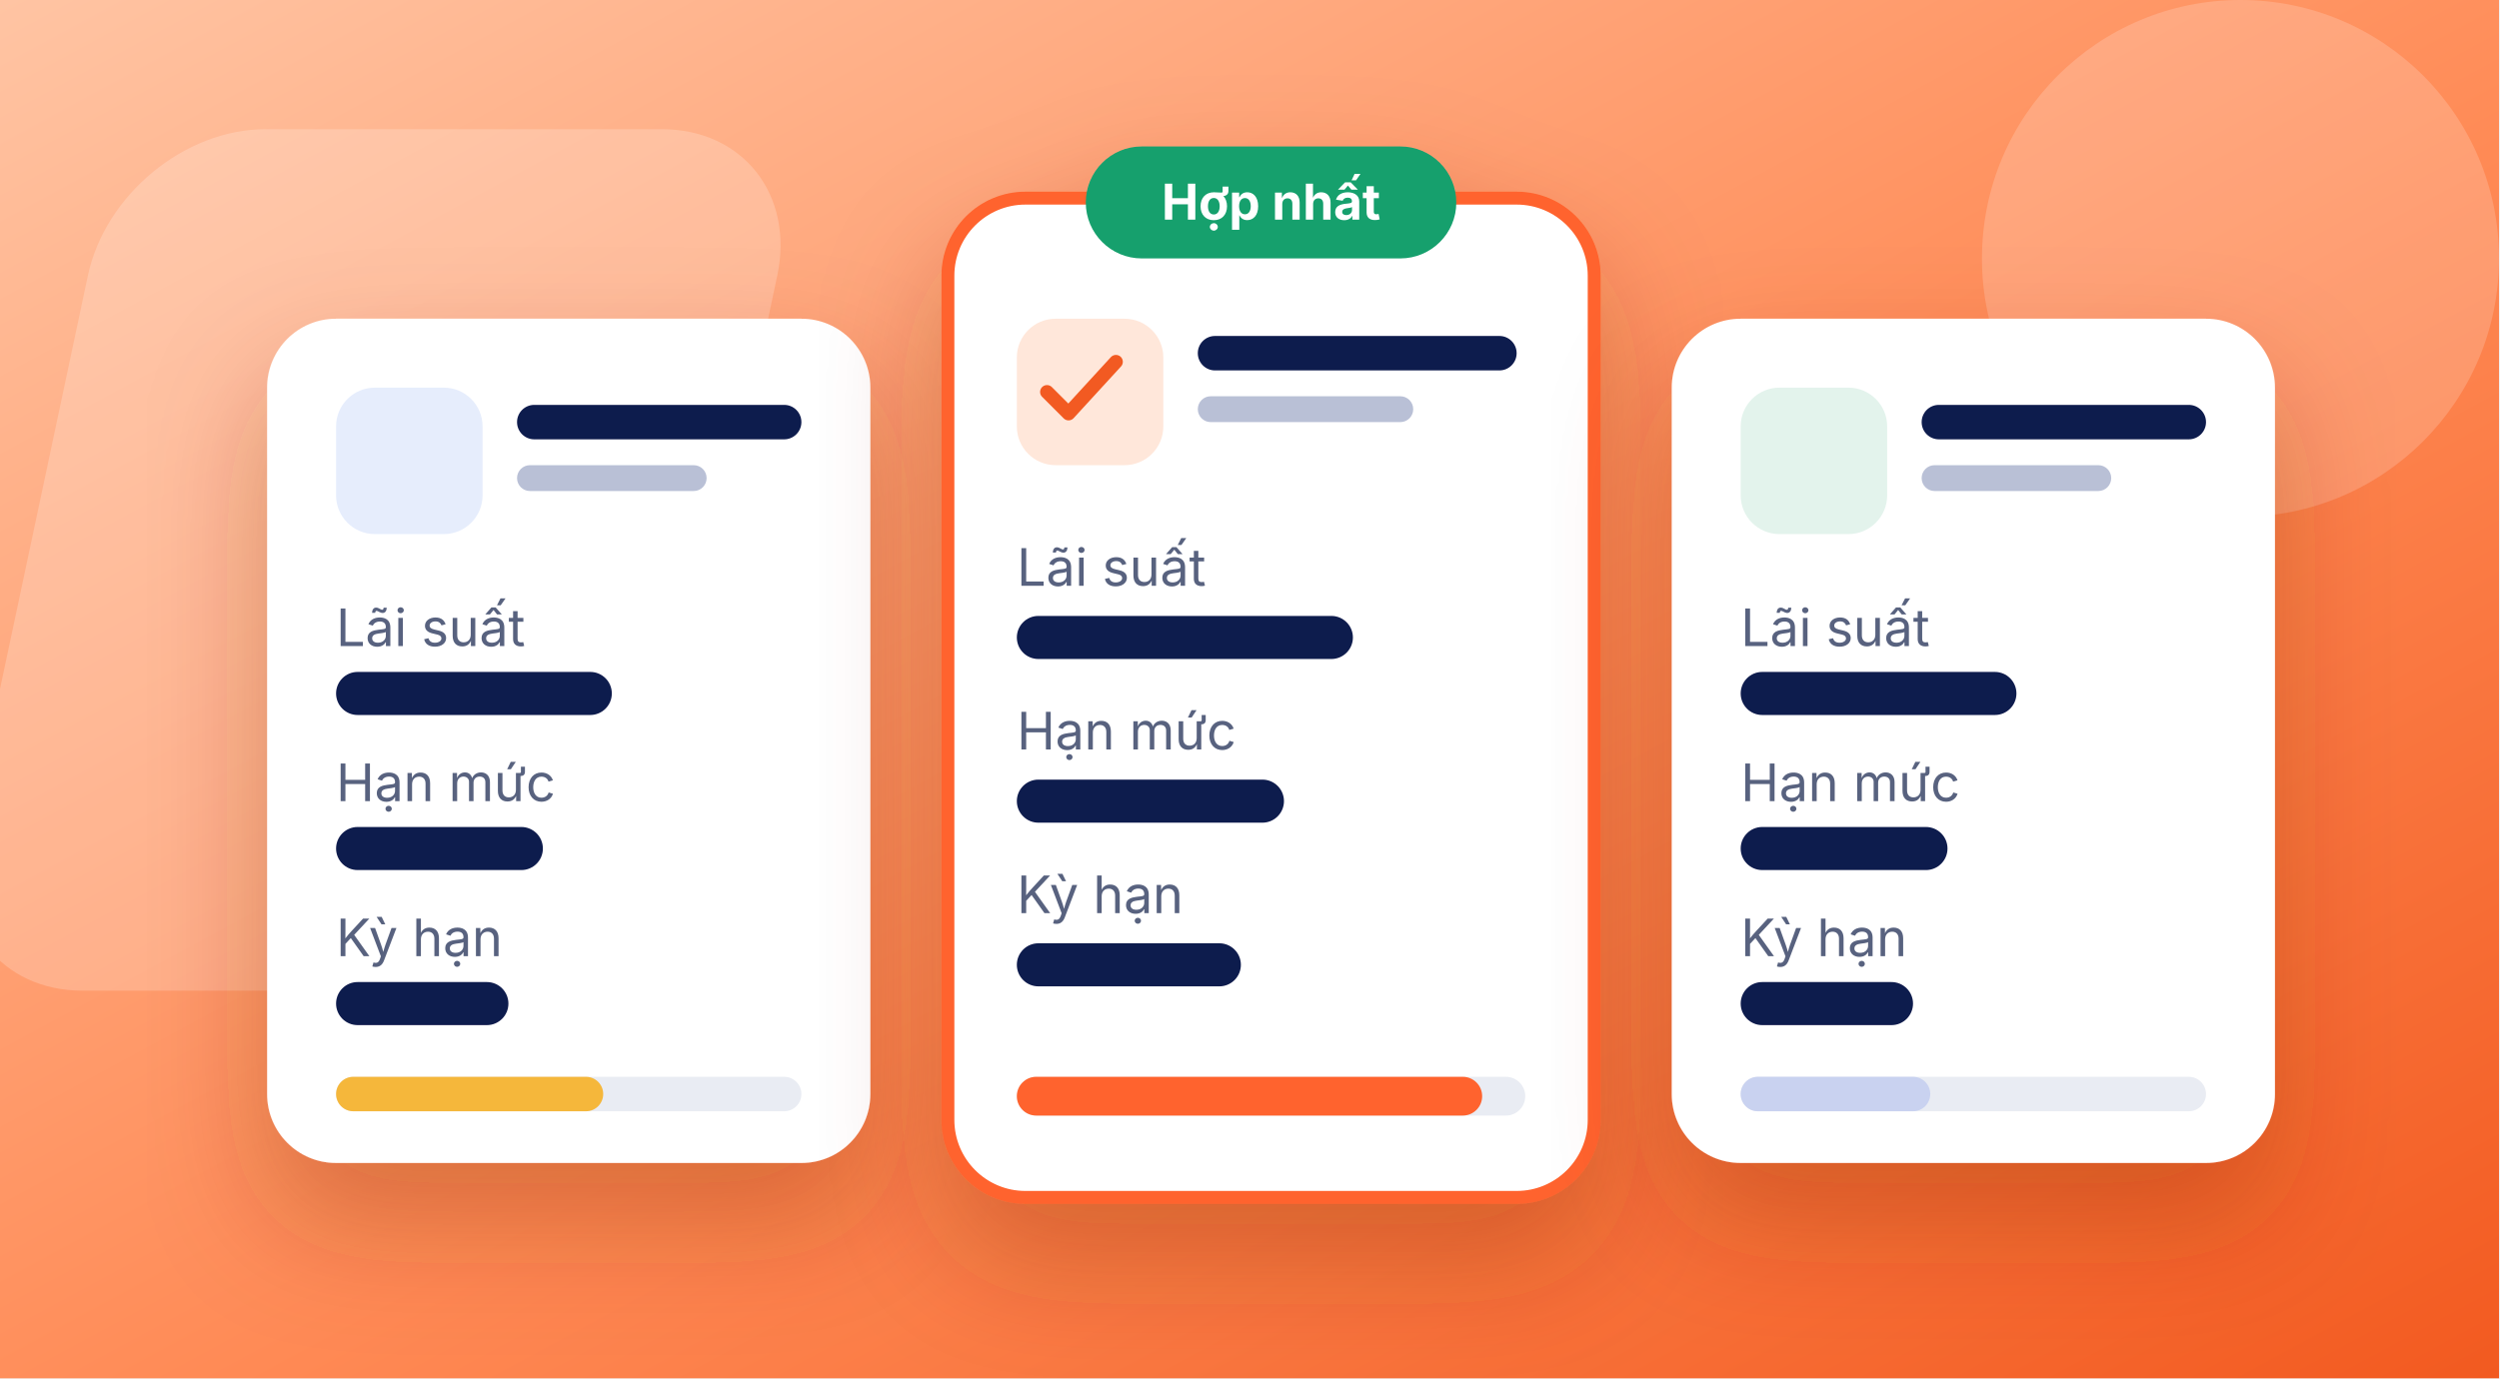
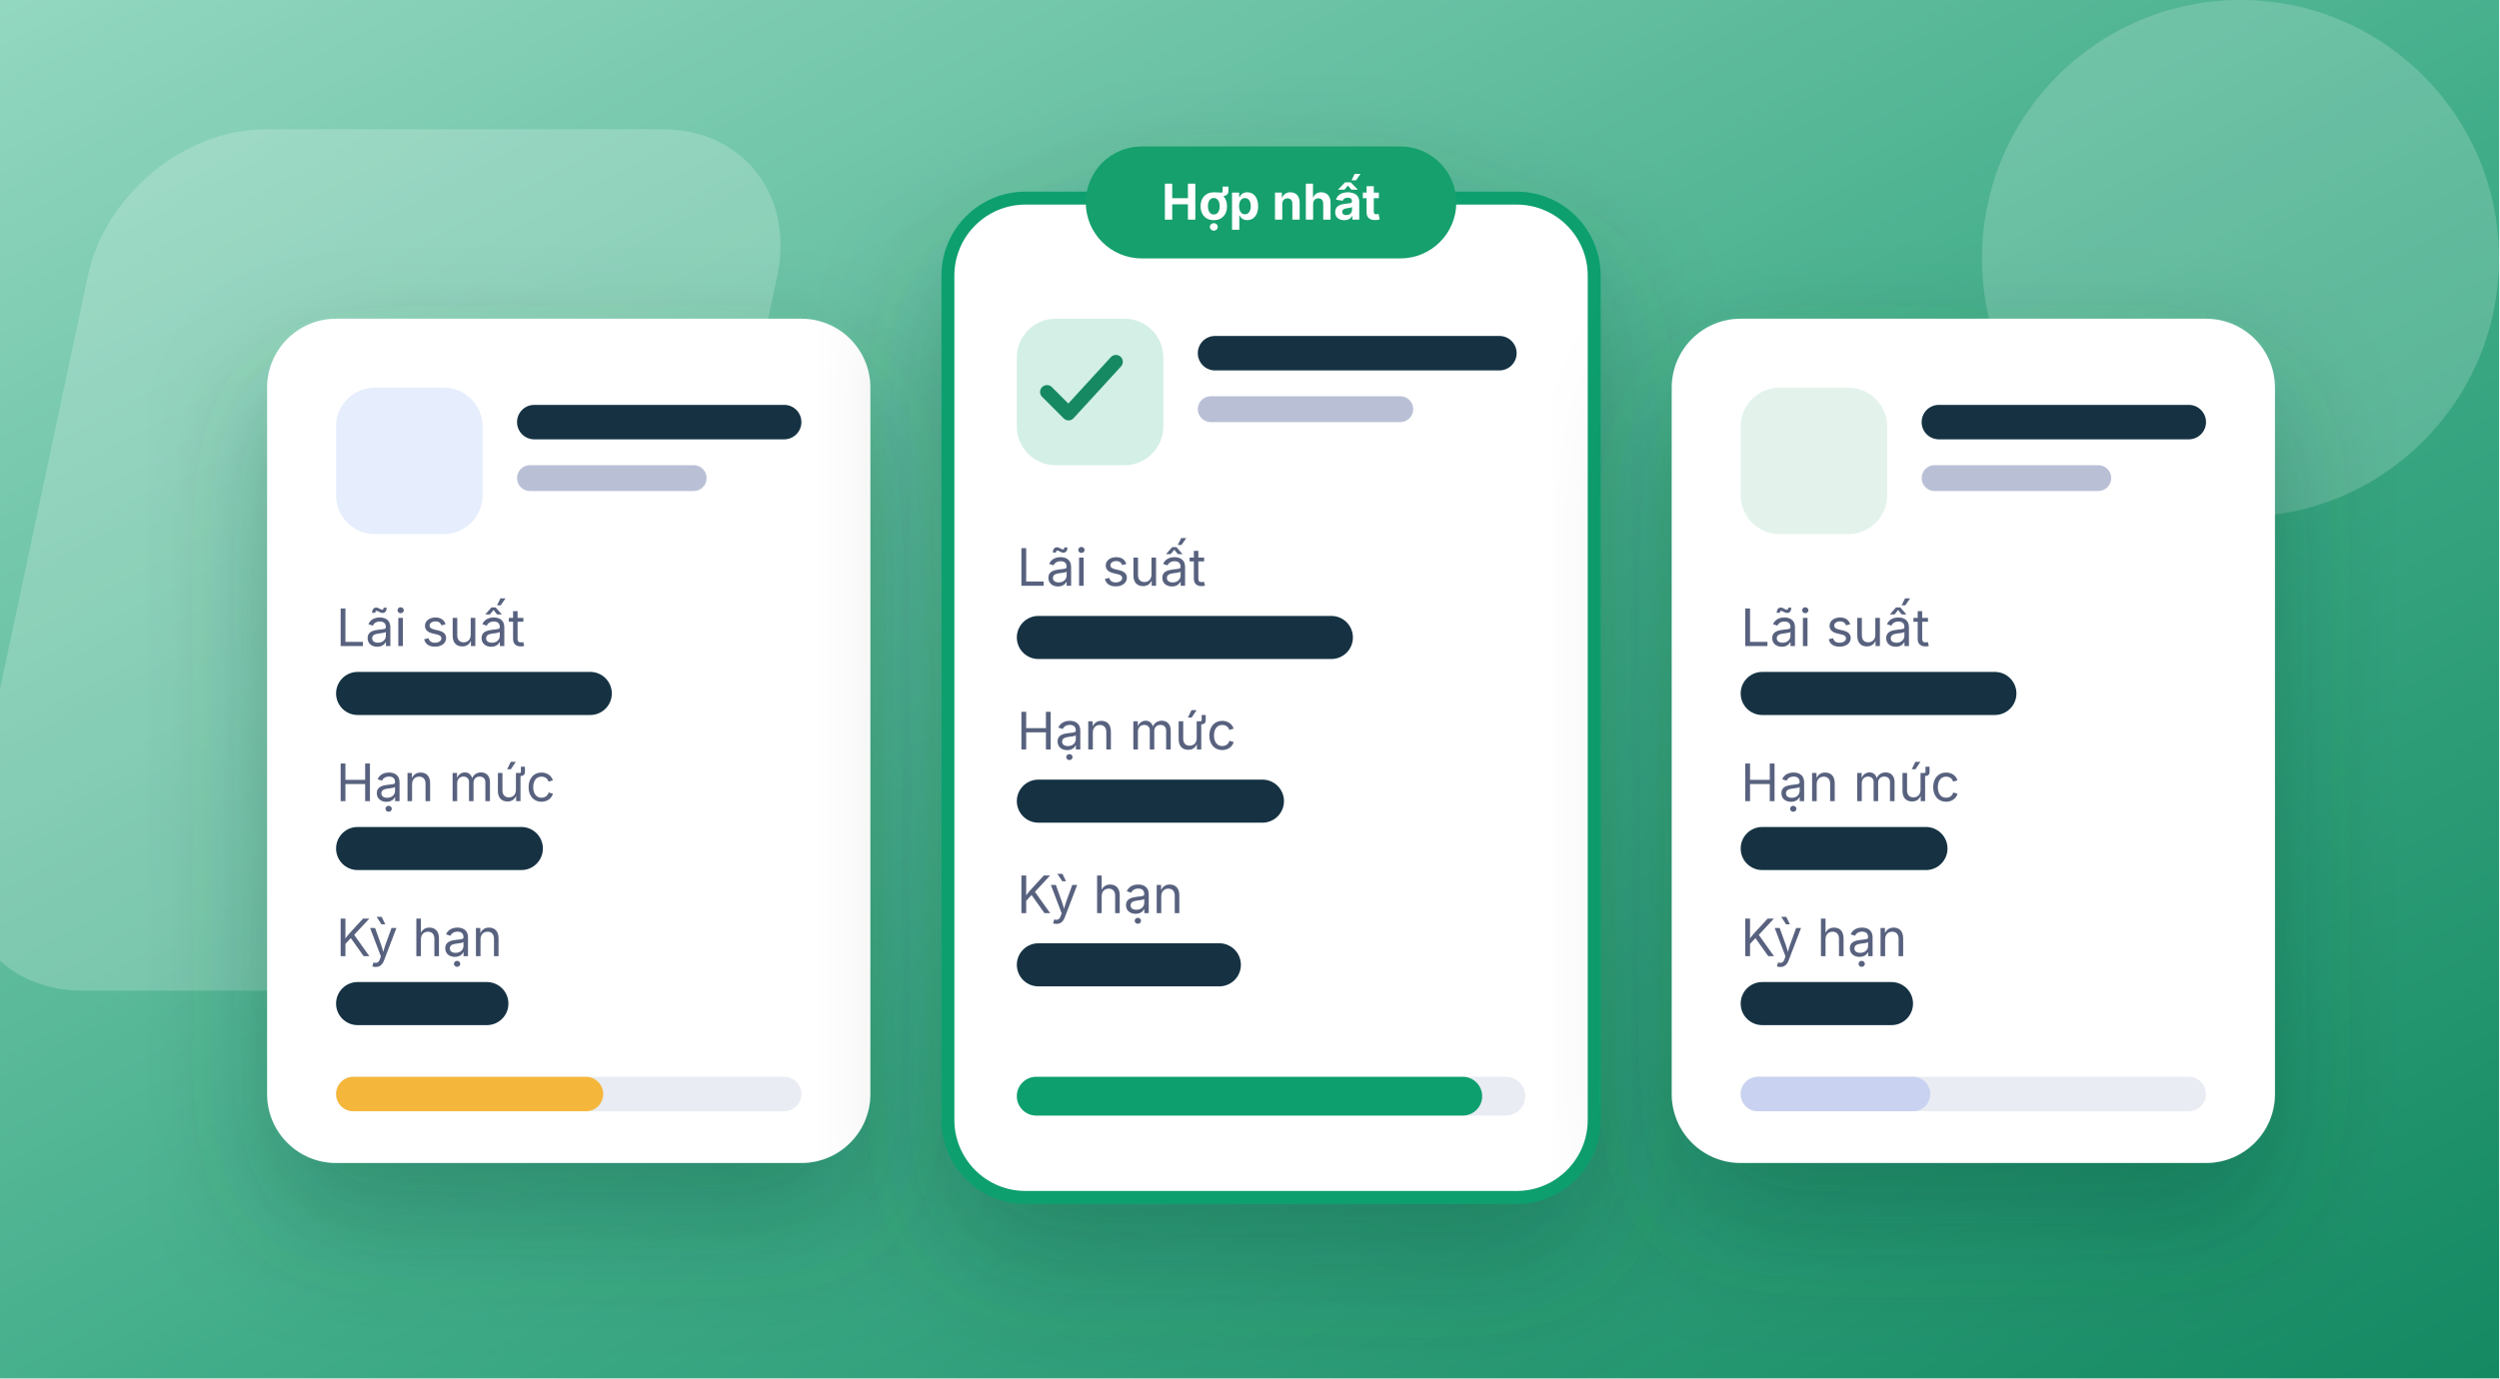
<svg xmlns="http://www.w3.org/2000/svg" viewBox="0 0 580 320" font-family="Inter,Segoe UI,Roboto,Arial,sans-serif">
  <defs>
    <linearGradient id="bg" x1="0" y1="0" x2="1" y2="1">
-       <stop offset="0" stop-color="#FFC4A3" />
-       <stop offset=".55" stop-color="#FF8A55" />
-       <stop offset="1" stop-color="#F25A20" />
+       <stop offset="0" stop-color="#93D7C0" />
+       <stop offset=".55" stop-color="#40AC88" />
+       <stop offset="1" stop-color="#148962" />
    </linearGradient>
    <filter id="sh" x="-20%" y="-20%" width="140%" height="160%">
-       <feDropShadow dx="0" dy="14" stdDeviation="14" flood-color="#8A2C05" flood-opacity=".32" />
+       <feDropShadow dx="0" dy="14" stdDeviation="14" flood-color="#094933" flood-opacity=".32" />
    </filter>
  </defs>
  <rect width="580" height="320" fill="url(#bg)" />
  <rect x="34" y="30" width="160" height="200" rx="34" fill="#fff" opacity=".2" transform="skewX(-12)" />
  <circle cx="520" cy="60" r="60" fill="#fff" opacity=".18" />
  <g filter="url(#sh)">
    <rect x="62" y="74" width="140" height="196" rx="16" fill="#fff" />
    <rect x="78" y="90" width="34" height="34" rx="9" fill="#E6EDFC" />
-     <rect x="120" y="94" width="66" height="8" rx="4" fill="#101B4D" />
+     <rect x="120" y="94" width="66" height="8" rx="4" fill="#133143" />
    <rect x="120" y="108" width="44" height="6" rx="3" fill="#B9C0D6" />
    <g font-size="12" fill="#58627F">
      <text x="78" y="150">Lãi suất</text>
      <text x="78" y="186">Hạn mức</text>
      <text x="78" y="222">Kỳ hạn</text>
    </g>
-     <rect x="78" y="156" width="64" height="10" rx="5" fill="#101B4D" />
-     <rect x="78" y="192" width="48" height="10" rx="5" fill="#101B4D" />
-     <rect x="78" y="228" width="40" height="10" rx="5" fill="#101B4D" />
+     <rect x="78" y="156" width="64" height="10" rx="5" fill="#133143" />
+     <rect x="78" y="192" width="48" height="10" rx="5" fill="#133143" />
+     <rect x="78" y="228" width="40" height="10" rx="5" fill="#133143" />
    <rect x="78" y="250" width="108" height="8" rx="4" fill="#E9ECF3" />
    <rect x="78" y="250" width="62" height="8" rx="4" fill="#F5B73B" />
  </g>
  <g filter="url(#sh)">
-     <rect x="220" y="46" width="150" height="232" rx="18" fill="#fff" stroke="#FF642E" stroke-width="3" />
+     <rect x="220" y="46" width="150" height="232" rx="18" fill="#fff" stroke="#0E9F6E" stroke-width="3" />
    <rect x="252" y="34" width="86" height="26" rx="13" fill="#16A06D" />
    <text x="295" y="51" text-anchor="middle" font-size="11.5" font-weight="700" fill="#fff">Hợp nhất</text>
-     <rect x="236" y="74" width="34" height="34" rx="9" fill="#FFE7DA" />
-     <path d="M243 91l5 5 11-12" stroke="#F25A20" stroke-width="3.2" fill="none" stroke-linecap="round" stroke-linejoin="round" />
-     <rect x="278" y="78" width="74" height="8" rx="4" fill="#101B4D" />
+     <rect x="236" y="74" width="34" height="34" rx="9" fill="#D3EFE6" />
+     <path d="M243 91l5 5 11-12" stroke="#148962" stroke-width="3.2" fill="none" stroke-linecap="round" stroke-linejoin="round" />
+     <rect x="278" y="78" width="74" height="8" rx="4" fill="#133143" />
    <rect x="278" y="92" width="50" height="6" rx="3" fill="#B9C0D6" />
    <g font-size="12" fill="#58627F">
      <text x="236" y="136">Lãi suất</text>
      <text x="236" y="174">Hạn mức</text>
      <text x="236" y="212">Kỳ hạn</text>
    </g>
-     <rect x="236" y="143" width="78" height="10" rx="5" fill="#101B4D" />
-     <rect x="236" y="181" width="62" height="10" rx="5" fill="#101B4D" />
-     <rect x="236" y="219" width="52" height="10" rx="5" fill="#101B4D" />
+     <rect x="236" y="143" width="78" height="10" rx="5" fill="#133143" />
+     <rect x="236" y="181" width="62" height="10" rx="5" fill="#133143" />
+     <rect x="236" y="219" width="52" height="10" rx="5" fill="#133143" />
    <rect x="236" y="250" width="118" height="9" rx="4.5" fill="#E9ECF3" />
-     <rect x="236" y="250" width="108" height="9" rx="4.5" fill="#FF642E" />
+     <rect x="236" y="250" width="108" height="9" rx="4.5" fill="#0E9F6E" />
  </g>
  <g filter="url(#sh)">
    <rect x="388" y="74" width="140" height="196" rx="16" fill="#fff" />
    <rect x="404" y="90" width="34" height="34" rx="9" fill="#E3F3EC" />
-     <rect x="446" y="94" width="66" height="8" rx="4" fill="#101B4D" />
+     <rect x="446" y="94" width="66" height="8" rx="4" fill="#133143" />
    <rect x="446" y="108" width="44" height="6" rx="3" fill="#B9C0D6" />
    <g font-size="12" fill="#58627F">
      <text x="404" y="150">Lãi suất</text>
      <text x="404" y="186">Hạn mức</text>
      <text x="404" y="222">Kỳ hạn</text>
    </g>
-     <rect x="404" y="156" width="64" height="10" rx="5" fill="#101B4D" />
-     <rect x="404" y="192" width="48" height="10" rx="5" fill="#101B4D" />
-     <rect x="404" y="228" width="40" height="10" rx="5" fill="#101B4D" />
+     <rect x="404" y="156" width="64" height="10" rx="5" fill="#133143" />
+     <rect x="404" y="192" width="48" height="10" rx="5" fill="#133143" />
+     <rect x="404" y="228" width="40" height="10" rx="5" fill="#133143" />
    <rect x="404" y="250" width="108" height="8" rx="4" fill="#E9ECF3" />
    <rect x="404" y="250" width="44" height="8" rx="4" fill="#C9D2F0" />
  </g>
</svg>
